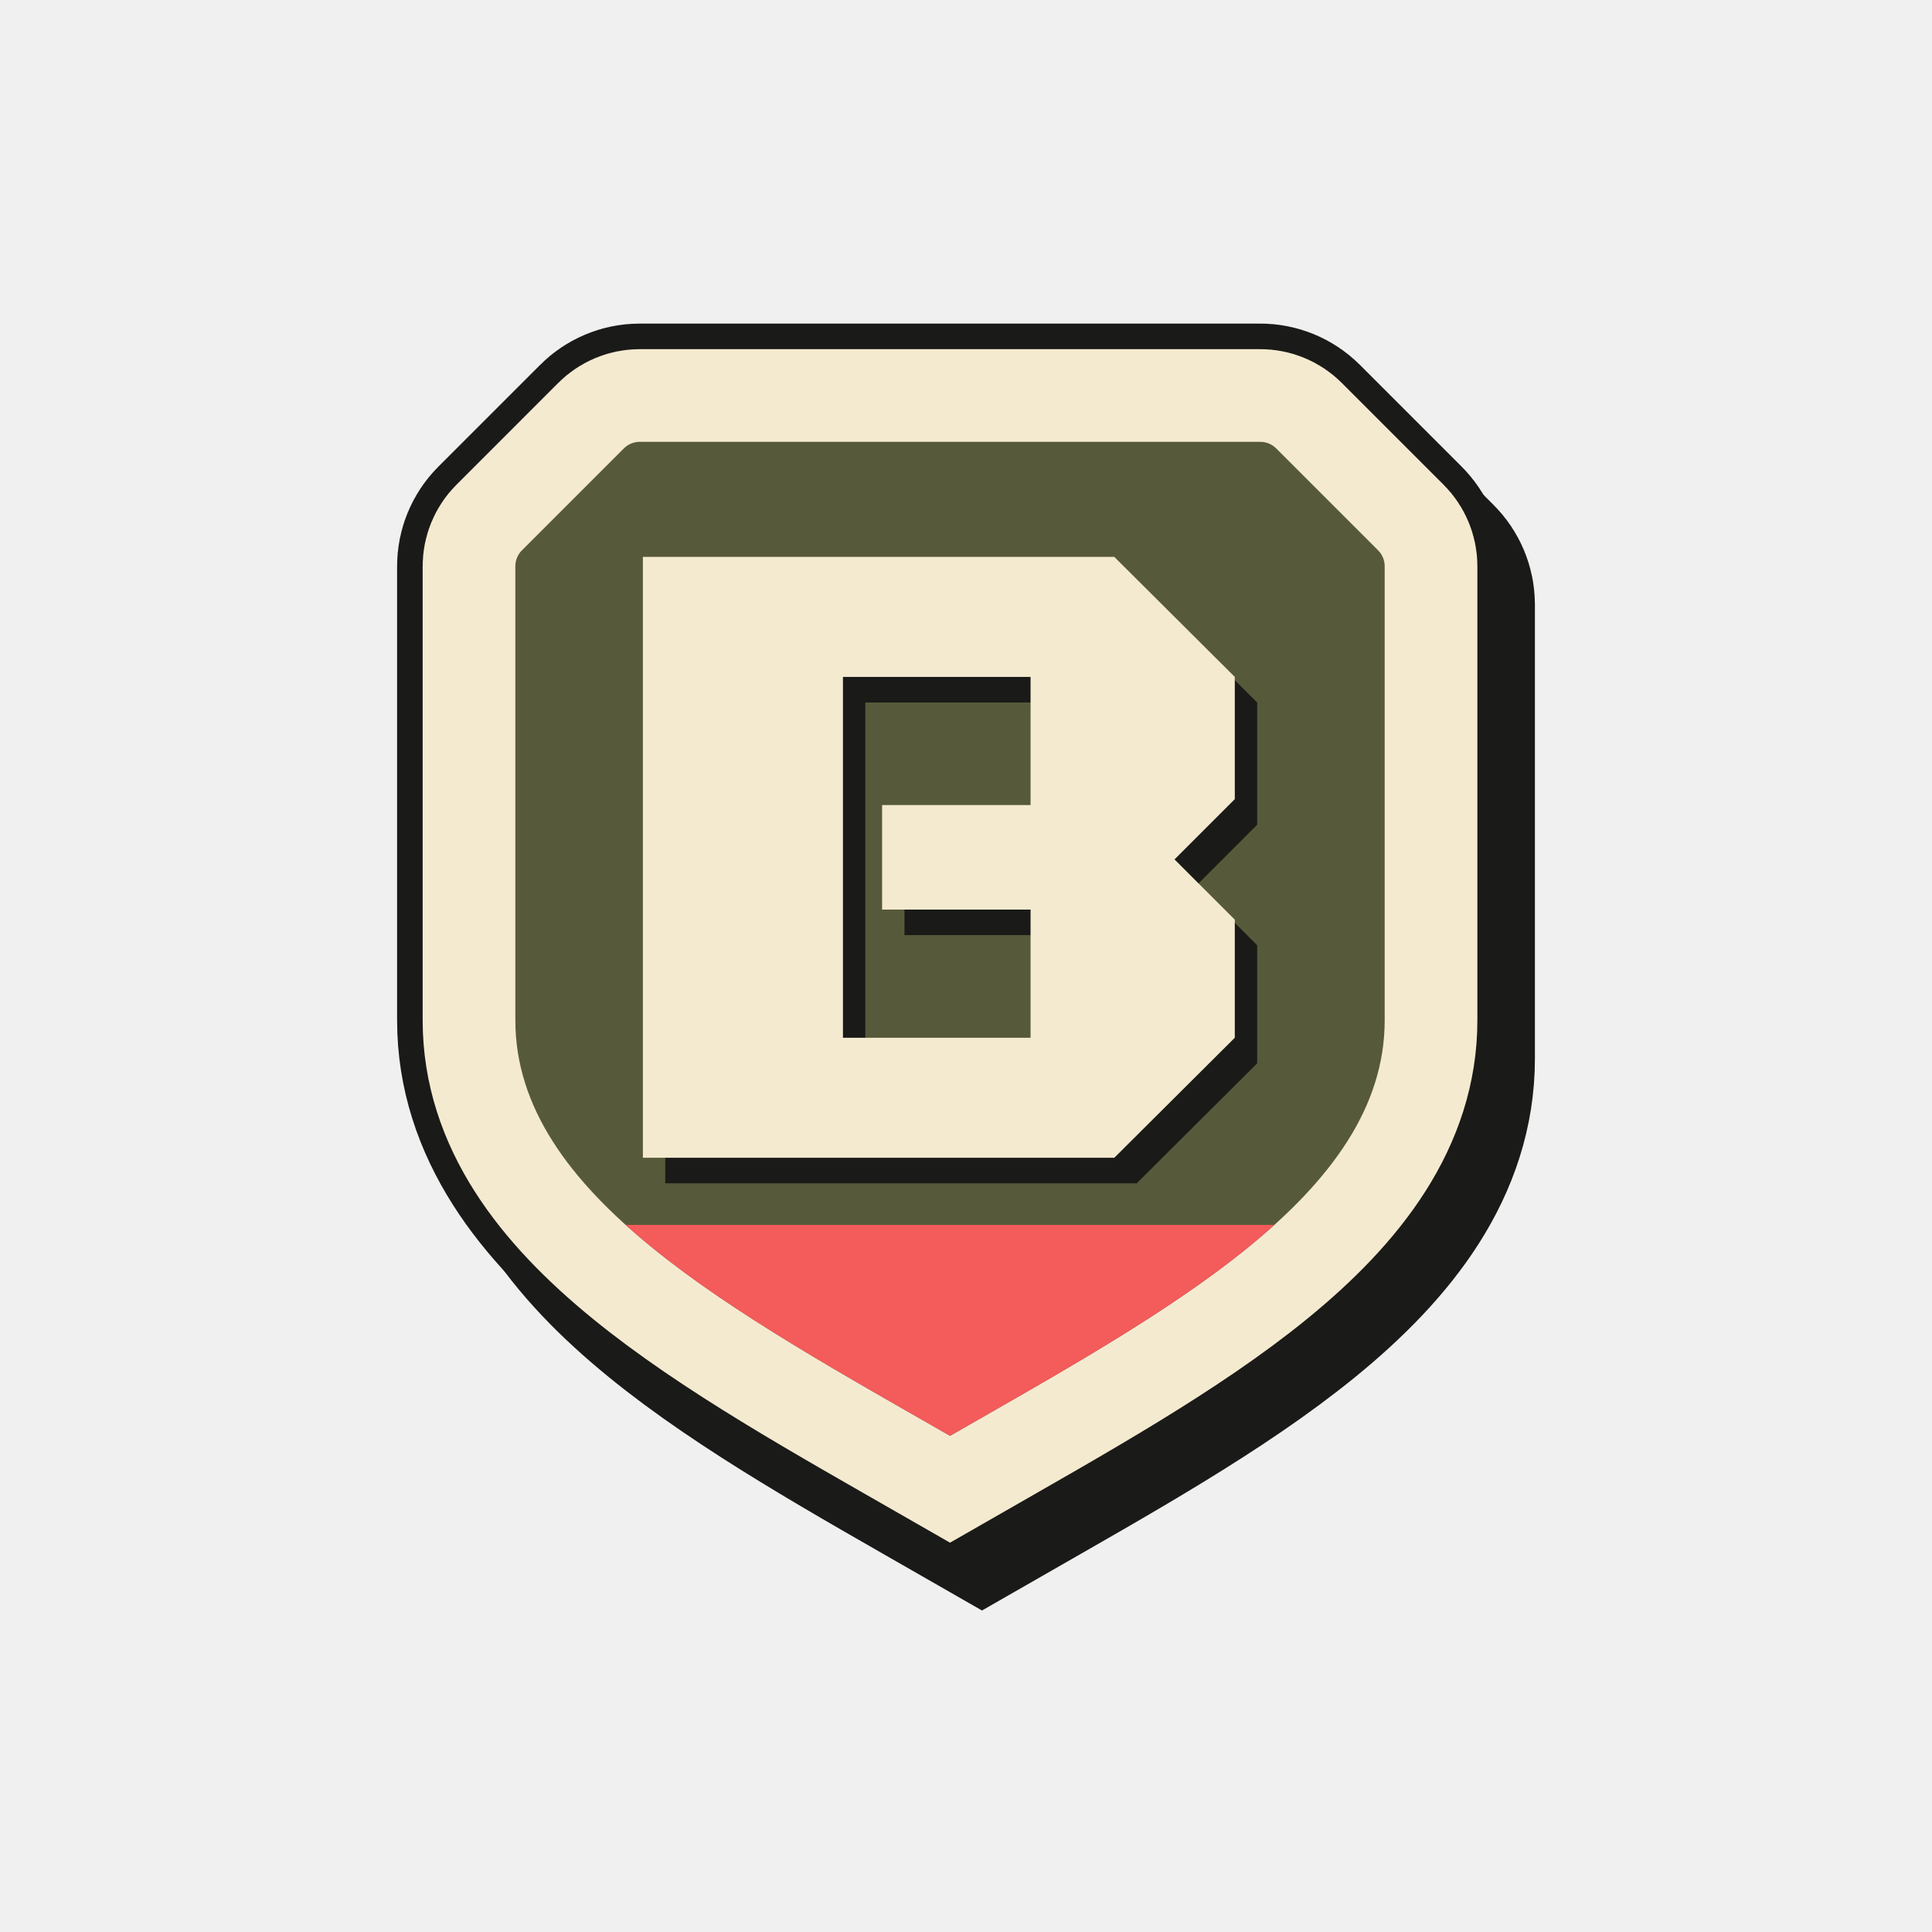
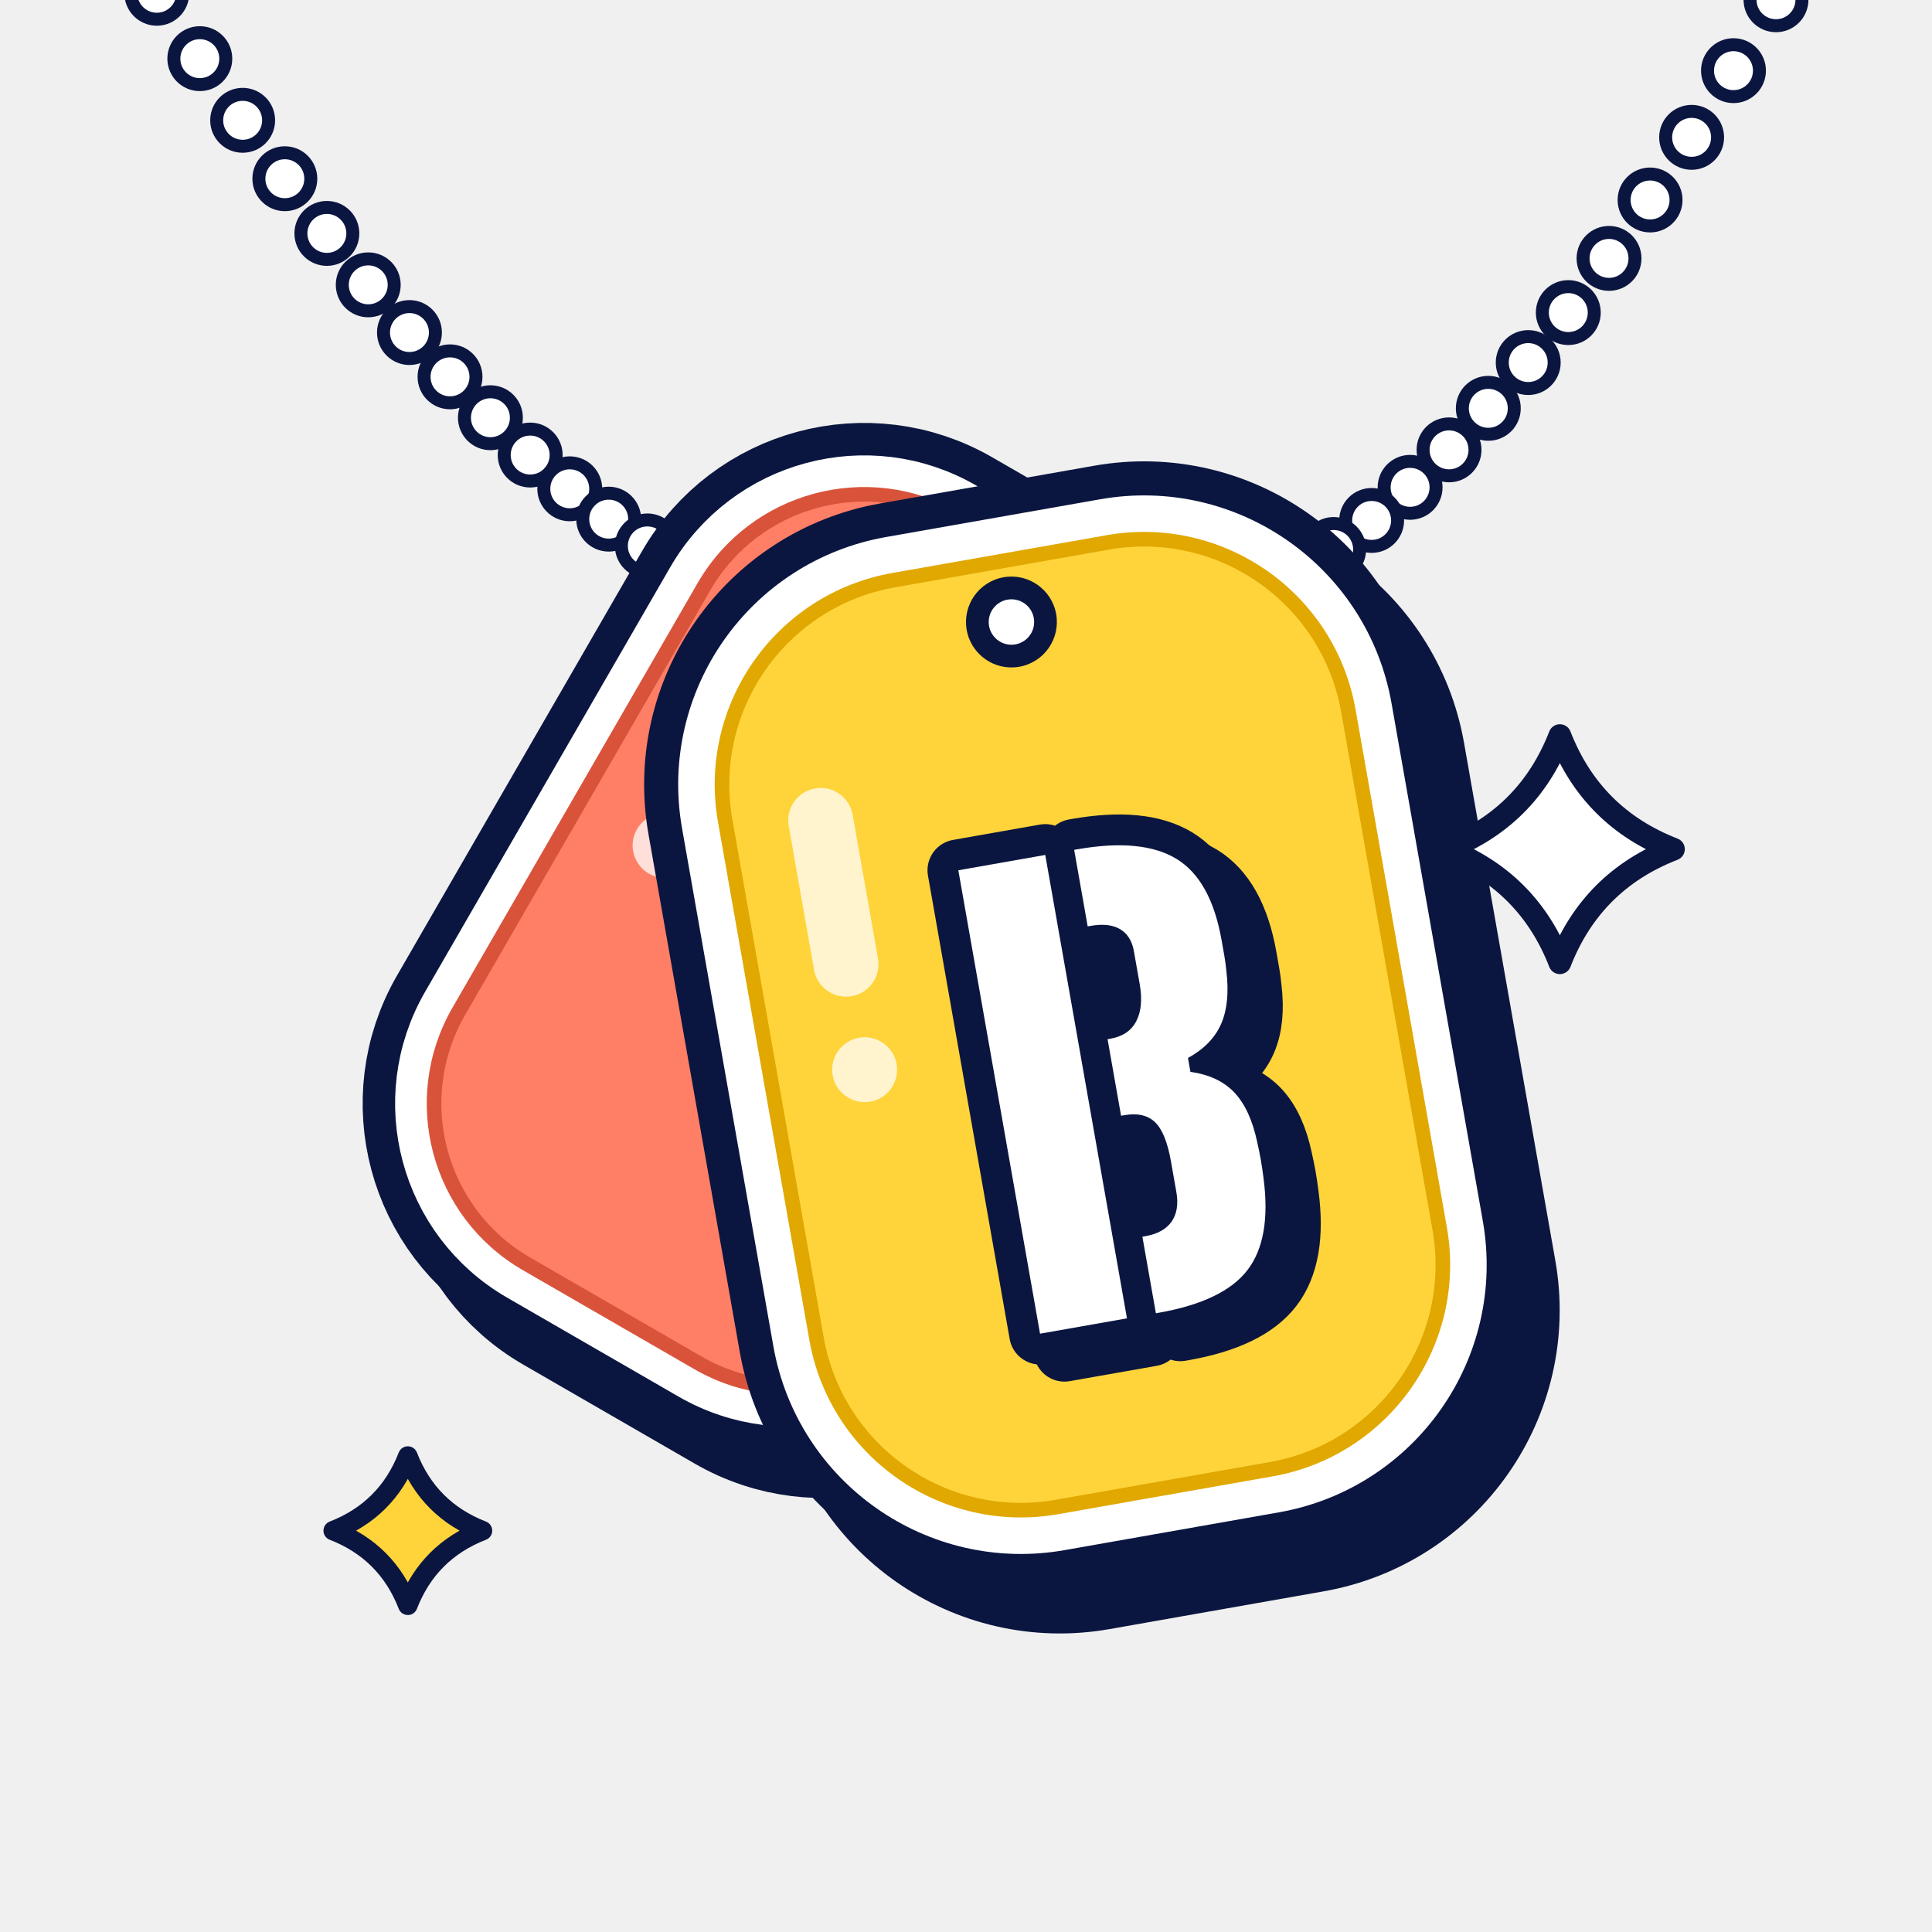
<svg xmlns="http://www.w3.org/2000/svg" viewBox="0 0 1024 1024" width="1024" height="1024">
-   <g transform="translate(512 512) scale(0.847) translate(-512 -512)">
-     <path d="M307.8 184L696.2 184C699.9 184 703.5 185.5 706.1 188.1L769.9 251.9C772.5 254.5 774 258.1 774 261.8L774 546C774 655.2 638 728 502 806C366 728 230 655.2 230 546L230 261.8C230 258.1 231.5 254.5 234.1 251.9L297.9 188.1C300.5 185.5 304.1 184 307.8 184Z" transform="translate(20 24)" fill="#1A1A18" stroke="#1A1A18" stroke-width="148" stroke-linejoin="miter" stroke-miterlimit="8" />
-     <path d="M307.8 184L696.2 184C699.9 184 703.5 185.5 706.1 188.1L769.9 251.9C772.5 254.5 774 258.1 774 261.8L774 546C774 655.2 638 728 502 806C366 728 230 655.2 230 546L230 261.8C230 258.1 231.5 254.5 234.1 251.9L297.9 188.1C300.5 185.5 304.1 184 307.8 184Z" fill="#1A1A18" stroke="#1A1A18" stroke-width="148" stroke-linejoin="miter" stroke-miterlimit="8" />
-     <path d="M307.8 184L696.2 184C699.9 184 703.5 185.5 706.1 188.1L769.9 251.9C772.5 254.5 774 258.1 774 261.8L774 546C774 655.2 638 728 502 806C366 728 230 655.2 230 546L230 261.8C230 258.1 231.5 254.5 234.1 251.9L297.9 188.1C300.5 185.5 304.1 184 307.8 184Z" fill="#F4EAD0" stroke="#F4EAD0" stroke-width="116" stroke-linejoin="miter" stroke-miterlimit="8" />
-     <path d="M307.8 184L696.2 184C699.9 184 703.5 185.5 706.1 188.1L769.9 251.9C772.5 254.5 774 258.1 774 261.8L774 546C774 655.2 638 728 502 806C366 728 230 655.2 230 546L230 261.8C230 258.1 231.5 254.5 234.1 251.9L297.9 188.1C300.5 185.5 304.1 184 307.8 184Z" fill="#575A3A" />
-     <path d="M705 674C652.8 721.1 577.4 762.8 502 806C426.6 762.8 351.2 721.1 299 674L705 674Z" fill="#F45B5B" />
-     <path d="M309.8 632L309.8 256L604.8 256L680.2 331.1L680.2 407.6L642.5 445.3L680.2 483L680.2 556.9L604.8 632ZM435 331.1L435 556.9L552.4 556.9L552.4 476.7L459.5 476.7L459.5 411.3L552.4 411.3L552.4 331.1L435 331.1Z" transform="translate(14 16)" fill="#1A1A18" />
-     <path d="M309.8 632L309.8 256L604.8 256L680.2 331.1L680.2 407.6L642.5 445.3L680.2 483L680.2 556.9L604.8 632ZM435 331.1L435 556.9L552.4 556.9L552.4 476.7L459.5 476.7L459.5 411.3L552.4 411.3L552.4 331.1L435 331.1Z" fill="#F4EAD0" />
+   <g transform="translate(512 512) scale(0.86) translate(-512 -512) translate(28 50)">
+     <circle cx="-41.6" cy="-179.9" r="16" fill="#FFFFFF" stroke="#0B1640" stroke-width="8" stroke-linejoin="round" />
+     <circle cx="-14.7" cy="-137.5" r="16" fill="#FFFFFF" stroke="#0B1640" stroke-width="8" stroke-linejoin="round" />
+     <circle cx="11.8" cy="-97.2" r="16" fill="#FFFFFF" stroke="#0B1640" stroke-width="8" stroke-linejoin="round" />
+     <circle cx="38.2" cy="-59.2" r="16" fill="#FFFFFF" stroke="#0B1640" stroke-width="8" stroke-linejoin="round" />
+     <circle cx="64.2" cy="-23.2" r="16" fill="#FFFFFF" stroke="#0B1640" stroke-width="8" stroke-linejoin="round" />
+     <circle cx="90.1" cy="10.5" r="16" fill="#FFFFFF" stroke="#0B1640" stroke-width="8" stroke-linejoin="round" />
+     <circle cx="115.6" cy="42.2" r="16" fill="#FFFFFF" stroke="#0B1640" stroke-width="8" stroke-linejoin="round" />
+     <circle cx="141" cy="71.6" r="16" fill="#FFFFFF" stroke="#0B1640" stroke-width="8" stroke-linejoin="round" />
+     <circle cx="166" cy="98.9" r="16" fill="#FFFFFF" stroke="#0B1640" stroke-width="8" stroke-linejoin="round" />
+     <circle cx="190.9" cy="124.1" r="16" fill="#FFFFFF" stroke="#0B1640" stroke-width="8" stroke-linejoin="round" />
+     <circle cx="215.4" cy="147.1" r="16" fill="#FFFFFF" stroke="#0B1640" stroke-width="8" stroke-linejoin="round" />
+     <circle cx="239.8" cy="167.9" r="16" fill="#FFFFFF" stroke="#0B1640" stroke-width="8" stroke-linejoin="round" />
+     <circle cx="263.8" cy="186.6" r="16" fill="#FFFFFF" stroke="#0B1640" stroke-width="8" stroke-linejoin="round" />
+     <circle cx="287.6" cy="203.1" r="16" fill="#FFFFFF" stroke="#0B1640" stroke-width="8" stroke-linejoin="round" />
+     <circle cx="311.2" cy="217.5" r="16" fill="#FFFFFF" stroke="#0B1640" stroke-width="8" stroke-linejoin="round" />
+     <circle cx="334.5" cy="229.8" r="16" fill="#FFFFFF" stroke="#0B1640" stroke-width="8" stroke-linejoin="round" />
+     <circle cx="357.6" cy="239.8" r="16" fill="#FFFFFF" stroke="#0B1640" stroke-width="8" stroke-linejoin="round" />
+     <circle cx="380.4" cy="247.7" r="16" fill="#FFFFFF" stroke="#0B1640" stroke-width="8" stroke-linejoin="round" />
+     <circle cx="403" cy="253.5" r="16" fill="#FFFFFF" stroke="#0B1640" stroke-width="8" stroke-linejoin="round" />
+     <circle cx="425.3" cy="257.1" r="16" fill="#FFFFFF" stroke="#0B1640" stroke-width="8" stroke-linejoin="round" />
+     <circle cx="447.3" cy="258.6" r="16" fill="#FFFFFF" stroke="#0B1640" stroke-width="8" stroke-linejoin="round" />
+     <circle cx="469.1" cy="257.9" r="16" fill="#FFFFFF" stroke="#0B1640" stroke-width="8" stroke-linejoin="round" />
+     <circle cx="490.7" cy="255" r="16" fill="#FFFFFF" stroke="#0B1640" stroke-width="8" stroke-linejoin="round" />
+     <circle cx="512" cy="250" r="16" fill="#FFFFFF" stroke="#0B1640" stroke-width="8" stroke-linejoin="round" />
+     <circle cx="1009.6" cy="-179.9" r="16" fill="#FFFFFF" stroke="#0B1640" stroke-width="8" stroke-linejoin="round" />
+     <circle cx="983.2" cy="-133.5" r="16" fill="#FFFFFF" stroke="#0B1640" stroke-width="8" stroke-linejoin="round" />
+     <circle cx="957" cy="-89.8" r="16" fill="#FFFFFF" stroke="#0B1640" stroke-width="8" stroke-linejoin="round" />
+     <circle cx="931.2" cy="-48.7" r="16" fill="#FFFFFF" stroke="#0B1640" stroke-width="8" stroke-linejoin="round" />
+     <circle cx="905.6" cy="-10.1" r="16" fill="#FFFFFF" stroke="#0B1640" stroke-width="8" stroke-linejoin="round" />
+     <circle cx="880.3" cy="25.9" r="16" fill="#FFFFFF" stroke="#0B1640" stroke-width="8" stroke-linejoin="round" />
+     <circle cx="855.2" cy="59.3" r="16" fill="#FFFFFF" stroke="#0B1640" stroke-width="8" stroke-linejoin="round" />
+     <circle cx="830.5" cy="90.1" r="16" fill="#FFFFFF" stroke="#0B1640" stroke-width="8" stroke-linejoin="round" />
+     <circle cx="805.9" cy="118.3" r="16" fill="#FFFFFF" stroke="#0B1640" stroke-width="8" stroke-linejoin="round" />
+     <circle cx="781.7" cy="143.9" r="16" fill="#FFFFFF" stroke="#0B1640" stroke-width="8" stroke-linejoin="round" />
+     <circle cx="757.7" cy="167" r="16" fill="#FFFFFF" stroke="#0B1640" stroke-width="8" stroke-linejoin="round" />
+     <circle cx="734" cy="187.4" r="16" fill="#FFFFFF" stroke="#0B1640" stroke-width="8" stroke-linejoin="round" />
+     <circle cx="710.6" cy="205.3" r="16" fill="#FFFFFF" stroke="#0B1640" stroke-width="8" stroke-linejoin="round" />
+     <circle cx="687.5" cy="220.6" r="16" fill="#FFFFFF" stroke="#0B1640" stroke-width="8" stroke-linejoin="round" />
+     <circle cx="664.6" cy="233.3" r="16" fill="#FFFFFF" stroke="#0B1640" stroke-width="8" stroke-linejoin="round" />
+     <circle cx="642" cy="243.5" r="16" fill="#FFFFFF" stroke="#0B1640" stroke-width="8" stroke-linejoin="round" />
+     <circle cx="619.6" cy="251" r="16" fill="#FFFFFF" stroke="#0B1640" stroke-width="8" stroke-linejoin="round" />
+     <circle cx="597.6" cy="256" r="16" fill="#FFFFFF" stroke="#0B1640" stroke-width="8" stroke-linejoin="round" />
+     <circle cx="575.8" cy="258.4" r="16" fill="#FFFFFF" stroke="#0B1640" stroke-width="8" stroke-linejoin="round" />
+     <circle cx="554.2" cy="258.2" r="16" fill="#FFFFFF" stroke="#0B1640" stroke-width="8" stroke-linejoin="round" />
+     <circle cx="533" cy="255.4" r="16" fill="#FFFFFF" stroke="#0B1640" stroke-width="8" stroke-linejoin="round" />
+     <circle cx="512" cy="250" r="16" fill="#FFFFFF" stroke="#0B1640" stroke-width="8" stroke-linejoin="round" />
+     <g transform="translate(20 24) rotate(30 512 250)">
+       <rect x="337" y="212" width="350" height="530" rx="114" fill="#0B1640" stroke="#0B1640" stroke-width="88" stroke-linejoin="round" />
+     </g>
+     <g transform="rotate(30 512 250)">
+       <rect x="337" y="212" width="350" height="530" rx="114" fill="#FFFFFF" stroke="#0B1640" stroke-width="88" stroke-linejoin="round" />
+       <rect x="337" y="212" width="350" height="530" rx="114" fill="#FFFFFF" stroke="#FFFFFF" stroke-width="48" stroke-linejoin="round" />
+       <rect x="337" y="212" width="350" height="530" rx="114" fill="#FF7F66" stroke="#D9533B" stroke-width="9" stroke-linejoin="round" />
+       <circle cx="512" cy="250" r="24" fill="#0B1640" />
+       <rect x="376" y="310" width="40" height="120" rx="20" fill="#FFFFFF" fill-opacity="0.75" />
+       <circle cx="396" cy="476" r="20" fill="#FFFFFF" fill-opacity="0.75" />
+     </g>
+     <g transform="translate(24 28) rotate(-10 512 250)">
+       <rect x="317" y="212" width="390" height="580" rx="128" fill="#0B1640" stroke="#0B1640" stroke-width="96" stroke-linejoin="round" />
+     </g>
+     <g transform="rotate(-10 512 250)">
+       <rect x="317" y="212" width="390" height="580" rx="128" fill="#FFFFFF" stroke="#0B1640" stroke-width="96" stroke-linejoin="round" />
+       <rect x="317" y="212" width="390" height="580" rx="128" fill="#FFFFFF" stroke="#FFFFFF" stroke-width="54" stroke-linejoin="round" />
+       <rect x="317" y="212" width="390" height="580" rx="128" fill="#FFD43A" stroke="#E0A800" stroke-width="9" stroke-linejoin="round" />
+       <circle cx="512" cy="250" r="28" fill="#0B1640" />
+       <rect x="355" y="330" width="40" height="130" rx="20" fill="#FFFFFF" fill-opacity="0.75" />
+       <circle cx="375" cy="506" r="20" fill="#FFFFFF" fill-opacity="0.75" />
+       <g transform="translate(13 13)">
+         <path d="M453.2 685.0L453.2 395.0L507.6 395.0L507.6 685.0ZM525.7 685.0L525.7 637.1L527.5 637.1Q539.0 637.1 545.0 631.1Q551.1 625.0 551.1 613.6Q551.1 608.7 551.1 604.0Q551.1 599.3 551.1 594.4Q551.1 576.4 545.6 568.9Q540.1 561.4 527.5 561.4L525.7 561.4L525.7 513.5L527.5 513.5Q539.0 513.5 545.0 505.7Q551.1 497.8 551.1 483.5Q551.1 478.2 551.1 473.0Q551.1 467.9 551.1 462.8Q551.1 453.2 545.0 448.0Q539.0 442.9 527.5 442.9L525.7 442.9L525.7 395.0L527.5 395.0Q568.1 395.0 586.8 411.4Q605.5 427.8 605.5 465.7Q605.5 470.8 605.5 475.5Q605.5 480.2 605.1 484.9Q604.0 504.7 596.3 516.3Q588.6 528.0 572.5 533.5L572.5 542.2Q589.2 547.6 597.0 559.5Q604.8 571.4 605.5 591.8Q605.8 597.8 605.8 602.9Q605.8 608.0 605.5 614.3Q603.9 652.0 586.0 668.5Q568.1 685.0 527.5 685.0Z" fill="#0B1640" stroke="#0B1640" stroke-width="38" stroke-linejoin="round" />
+       </g>
+       <path d="M453.2 685.0L453.2 395.0L507.6 395.0L507.6 685.0ZM525.7 685.0L525.7 637.1L527.5 637.1Q539.0 637.1 545.0 631.1Q551.1 625.0 551.1 613.6Q551.1 608.7 551.1 604.0Q551.1 599.3 551.1 594.4Q551.1 576.4 545.6 568.9Q540.1 561.4 527.5 561.4L525.7 561.4L525.7 513.5L527.5 513.5Q539.0 513.5 545.0 505.7Q551.1 497.8 551.1 483.5Q551.1 478.2 551.1 473.0Q551.1 467.9 551.1 462.8Q551.1 453.2 545.0 448.0Q539.0 442.9 527.5 442.9L525.7 442.9L525.7 395.0L527.5 395.0Q568.1 395.0 586.8 411.4Q605.5 427.8 605.5 465.7Q605.5 470.8 605.5 475.5Q605.5 480.2 605.1 484.9Q604.0 504.7 596.3 516.3Q588.6 528.0 572.5 533.5L572.5 542.2Q589.2 547.6 597.0 559.5Q604.8 571.4 605.5 591.8Q605.8 597.8 605.8 602.9Q605.8 608.0 605.5 614.3Q603.9 652.0 586.0 668.5Q568.1 685.0 527.5 685.0Z" fill="#0B1640" stroke="#0B1640" stroke-width="38" stroke-linejoin="round" />
+       <path d="M453.2 685.0L453.2 395.0L507.6 395.0L507.6 685.0ZM525.7 685.0L525.7 637.1L527.5 637.1Q539.0 637.1 545.0 631.1Q551.1 625.0 551.1 613.6Q551.1 608.7 551.1 604.0Q551.1 599.3 551.1 594.4Q551.1 576.4 545.6 568.9Q540.1 561.4 527.5 561.4L525.7 561.4L525.7 513.5L527.5 513.5Q539.0 513.5 545.0 505.7Q551.1 497.8 551.1 483.5Q551.1 478.2 551.1 473.0Q551.1 467.9 551.1 462.8Q551.1 453.2 545.0 448.0Q539.0 442.9 527.5 442.9L525.7 442.9L525.7 395.0L527.5 395.0Q568.1 395.0 586.8 411.4Q605.5 427.8 605.5 465.7Q605.5 470.8 605.5 475.5Q605.5 480.2 605.1 484.9Q604.0 504.7 596.3 516.3Q588.6 528.0 572.5 533.5L572.5 542.2Q589.2 547.6 597.0 559.5Q604.8 571.4 605.5 591.8Q605.8 597.8 605.8 602.9Q605.8 608.0 605.5 614.3Q603.9 652.0 586.0 668.5Q568.1 685.0 527.5 685.0Z" fill="#FFFFFF" />
+     </g>
+     <circle cx="512" cy="250" r="18" fill="#FFFFFF" stroke="#0B1640" stroke-width="8" stroke-linejoin="round" />
+   </g>
+   <g transform="translate(512 512) scale(0.86) translate(-512 -512)">
+     <path d="M878 370Q897.6 420.4 948 440Q897.6 459.6 878 510Q858.4 459.6 808 440Q858.4 420.4 878 370Z" fill="#FFFFFF" stroke="#0B1640" stroke-width="14" stroke-linejoin="round" />
+     <path d="M168 814Q180.88 847.12 214 860Q180.88 872.88 168 906Q155.12 872.88 122 860Q155.12 847.12 168 814Z" fill="#FFD43A" stroke="#0B1640" stroke-width="12" stroke-linejoin="round" />
  </g>
</svg>
